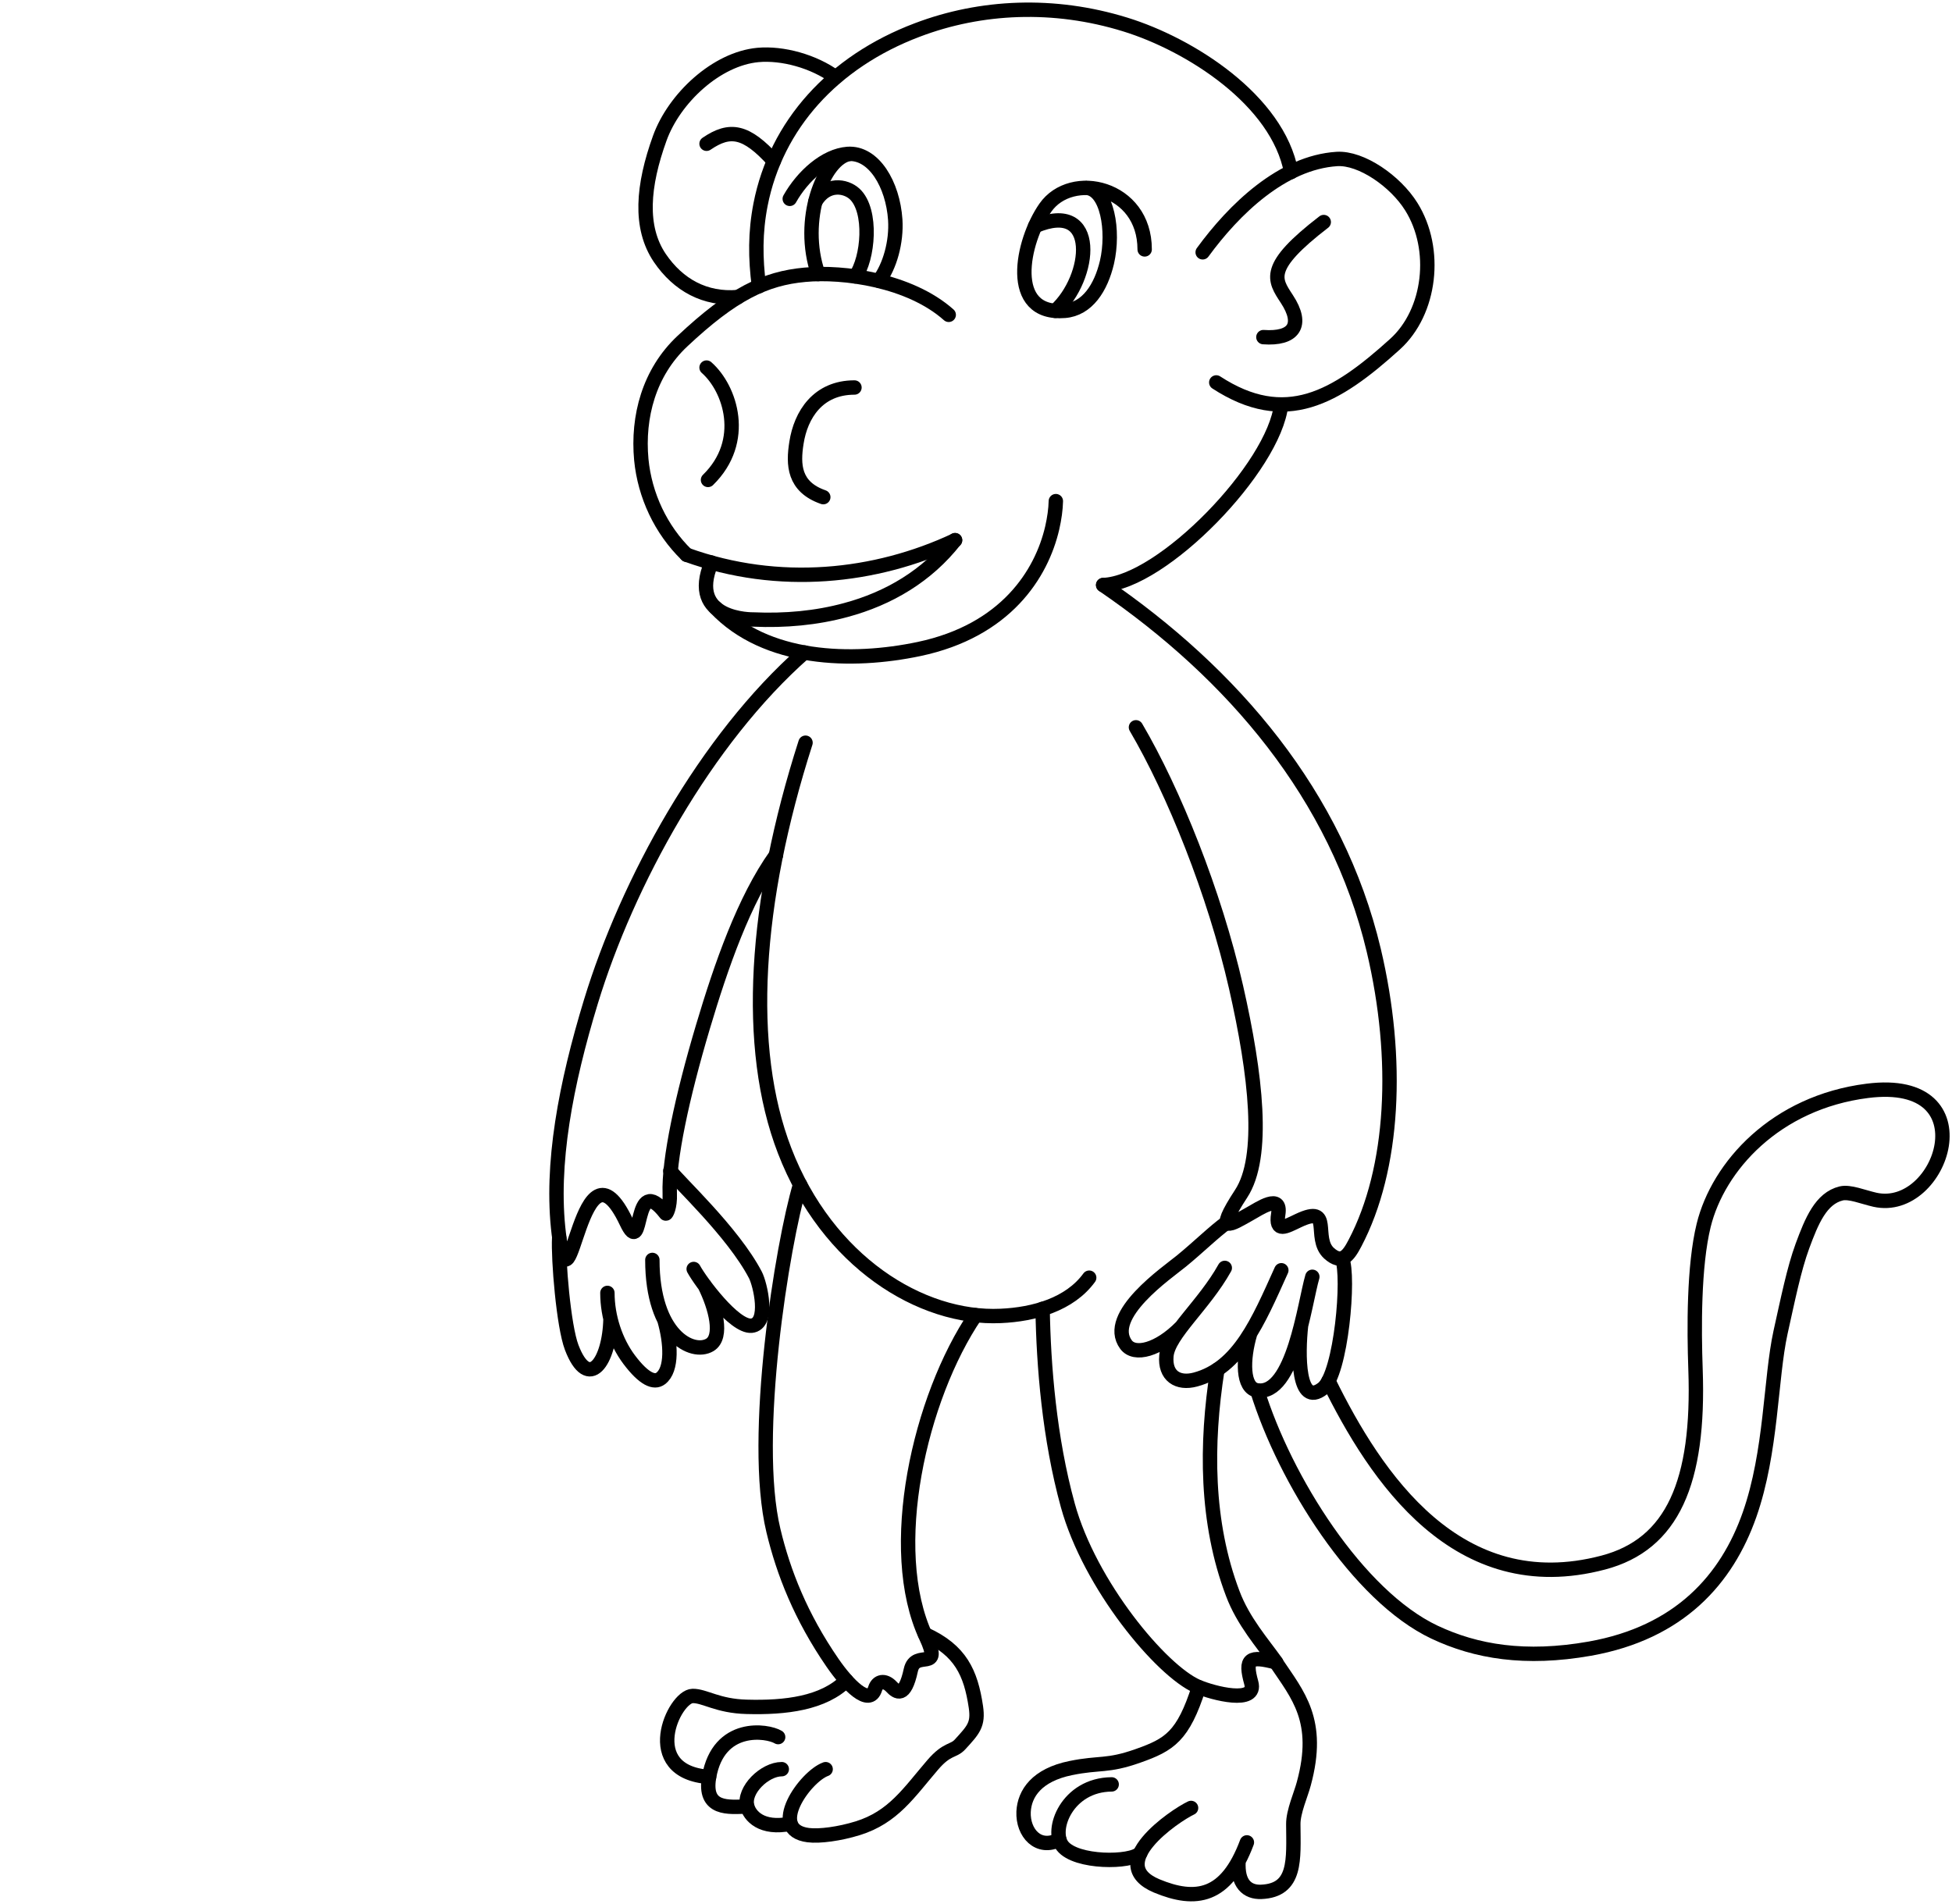
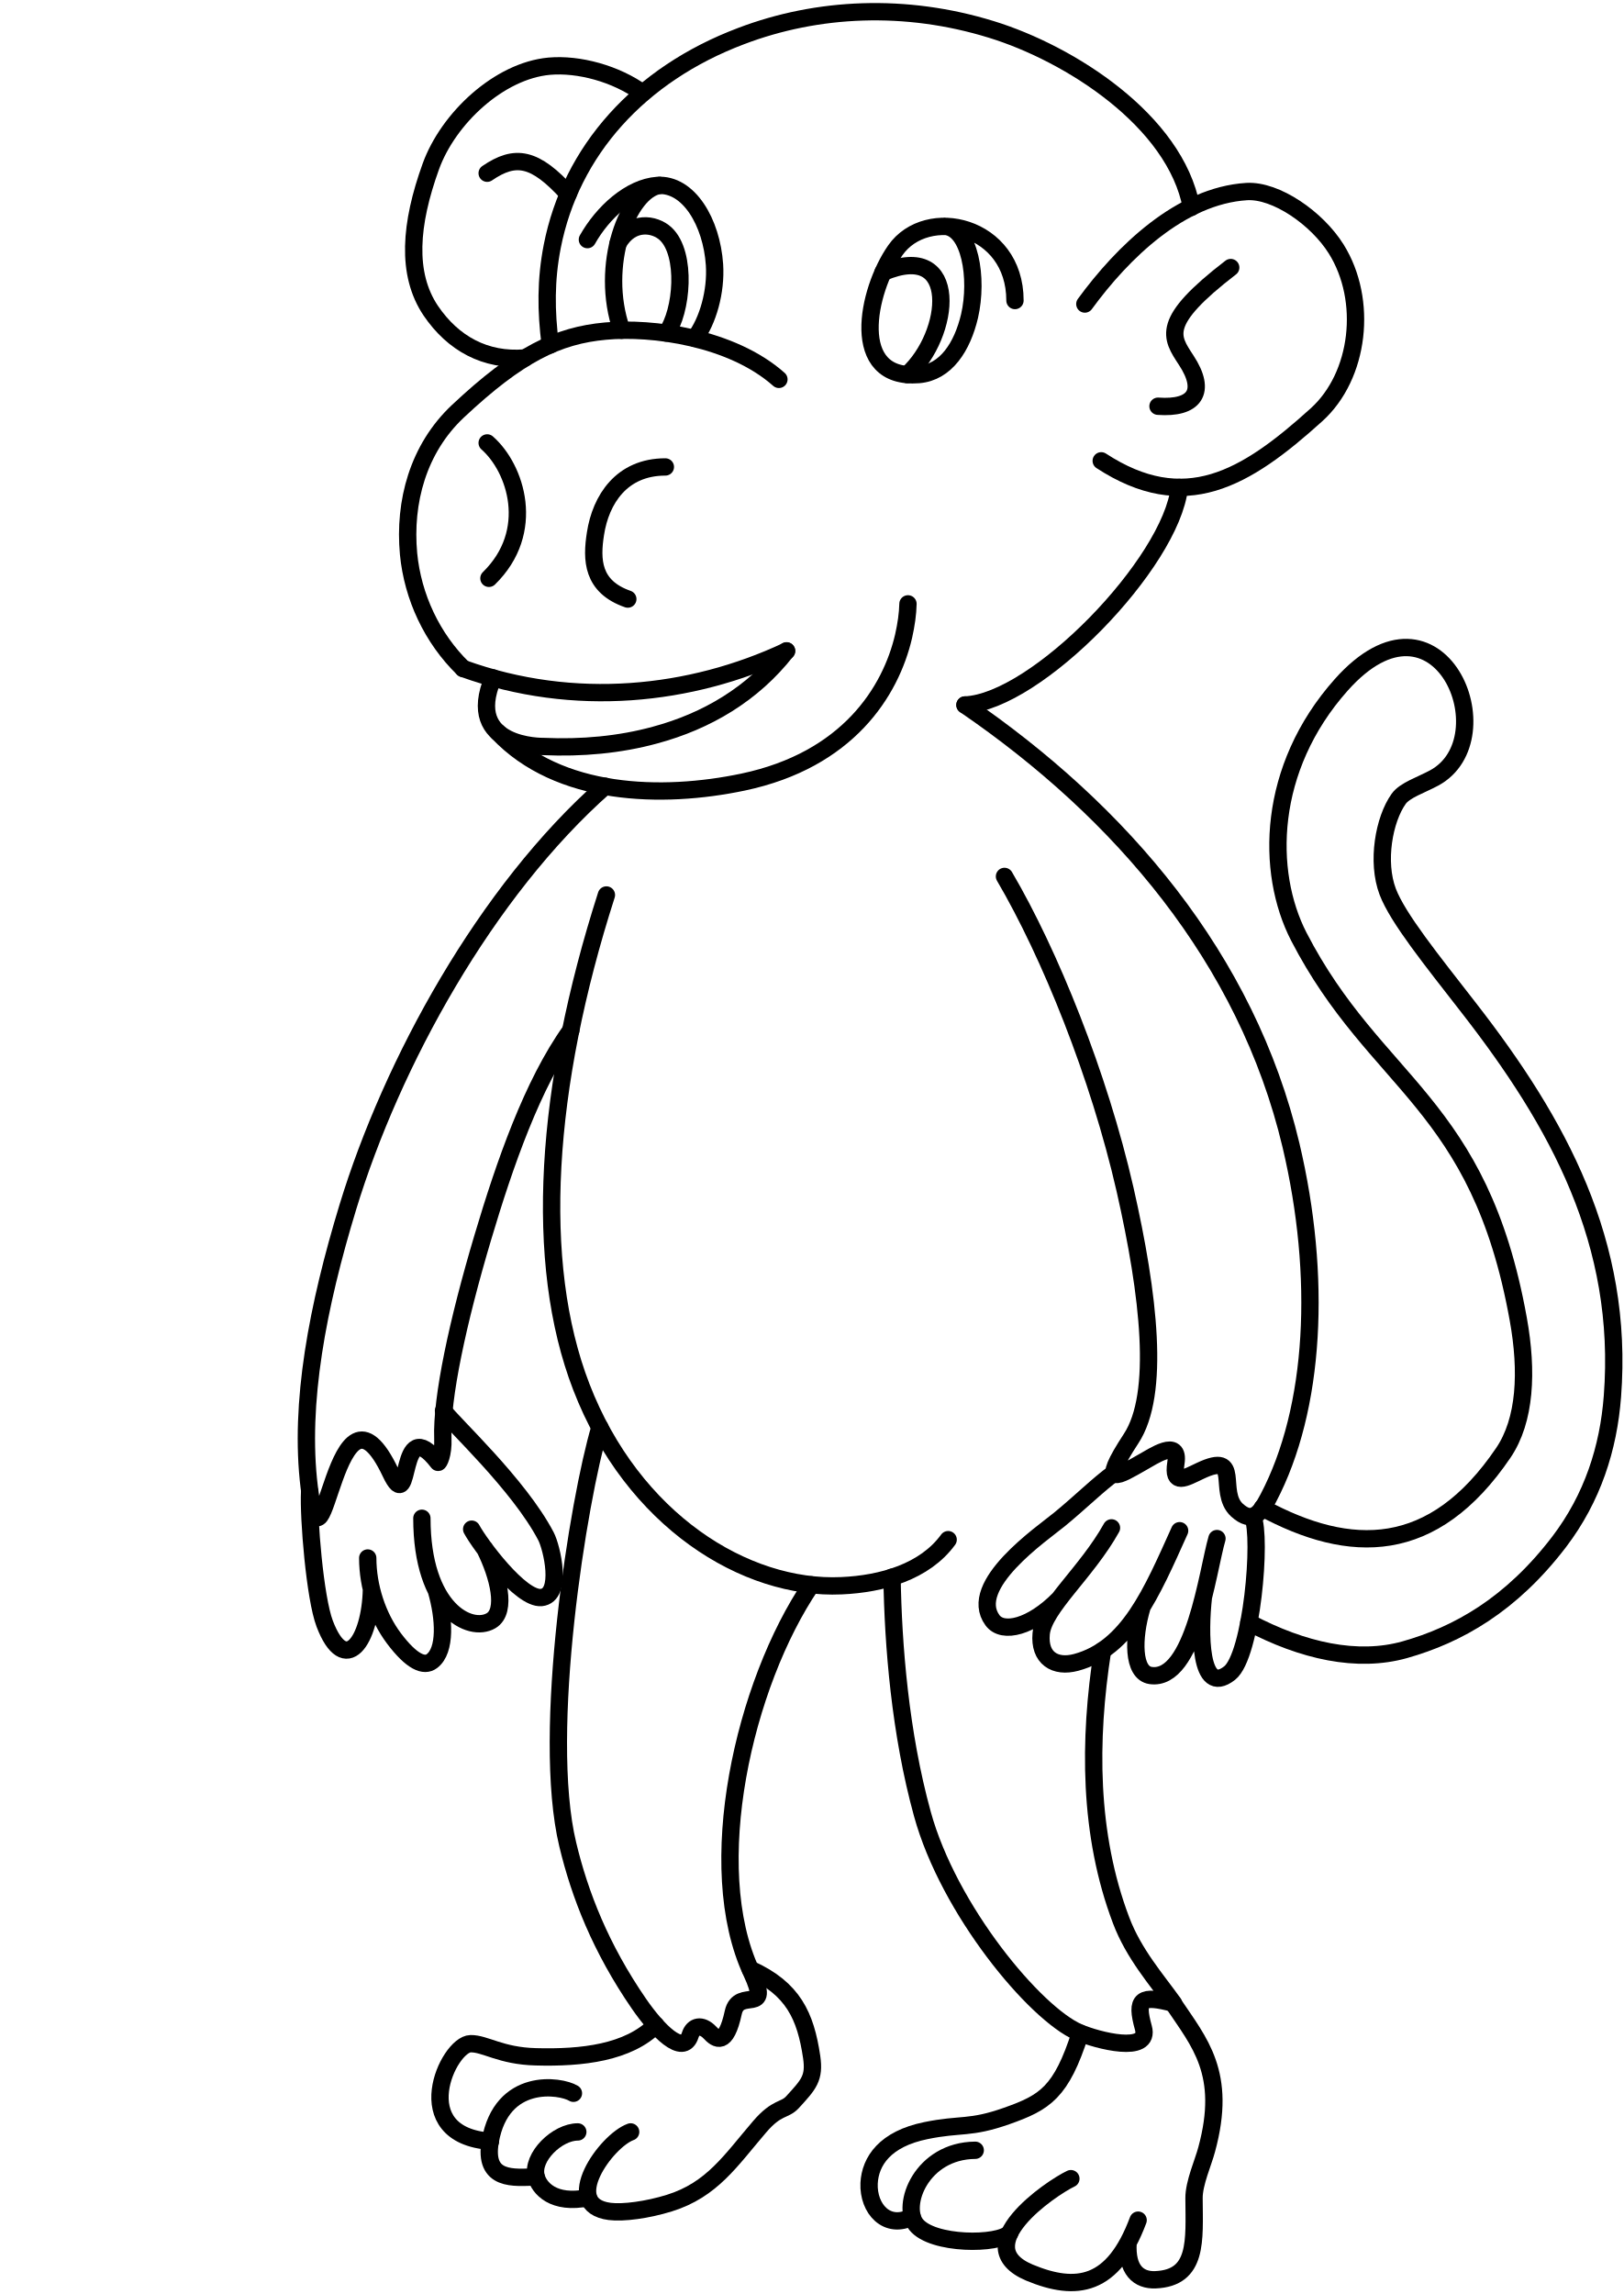
- <svg xmlns="http://www.w3.org/2000/svg" xml:space="preserve" width="107.685mm" height="105.04mm" version="1.1" style="shape-rendering:geometricPrecision; text-rendering:geometricPrecision; image-rendering:optimizeQuality; fill-rule:evenodd; clip-rule:evenodd" viewBox="0 0 10769 10504">
+ <svg xmlns="http://www.w3.org/2000/svg" xml:space="preserve" width="74.348mm" height="105.04mm" version="1.1" style="shape-rendering:geometricPrecision; text-rendering:geometricPrecision; image-rendering:optimizeQuality; fill-rule:evenodd; clip-rule:evenodd" viewBox="0 0 7435 10504">
  <defs>
    <style type="text/css">
   
    .str0 {stroke:black;stroke-width:79.37;stroke-linecap:round;stroke-linejoin:round}
    .fil0 {fill:none}
   
  </style>
  </defs>
  <g id="Layer_x0020_1">
-     <path class="fil0 str0" d="M4187 1579c-20,-155 -21,-297 9,-451 86,-438 399,-787 865,-963 350,-133 753,-152 1147,-30 357,110 841,417 915,814" />
-     <path class="fil0 str0" d="M6635 1392c173,-237 439,-496 741,-515 134,-8 322,122 410,263 147,235 107,581 -90,759 -328,297 -605,459 -986,211" />
-     <path class="fil0 str0" d="M6086 3228c327,-13 944,-650 982,-996" />
-     <path class="fil0 str0" d="M7303 1225c-325,250 -274,317 -204,424 96,146 37,223 -129,211" />
-     <path class="fil0 str0" d="M3898 793c129,-88 218,-74 371,95" />
-     <path class="fil0 str0" d="M4610 426c-122,-89 -293,-135 -428,-123 -229,21 -462,238 -542,459 -95,263 -114,492 0,661 102,150 250,231 431,216" />
-     <path class="fil0 str0" d="M4357 1097c70,-124 195,-239 320,-248 144,-10 249,169 262,363 8,123 -30,257 -90,337" />
-     <path class="fil0 str0" d="M4687 849c-144,22 -277,366 -173,663" />
-     <path class="fil0 str0" d="M5992 1036c117,6 155,238 115,411 -33,140 -108,258 -233,268 -321,26 -237,-383 -107,-569 144,-206 548,-117 548,230" />
-     <path class="fil0 str0" d="M5711 1247c354,-150 313,285 111,468" />
-     <path class="fil0 str0" d="M4498 1113c62,-106 167,-89 217,-43 99,92 75,359 4,455" />
-     <path class="fil0 str0" d="M3898 2028c132,116 227,406 8,620" />
-     <path class="fil0 str0" d="M4714 2138c-201,0 -296,150 -320,305 -19,120 -16,243 148,300" />
-     <path class="fil0 str0" d="M3788 3061c510,184 1043,125 1481,-80" />
-     <path class="fil0 str0" d="M4438 3600c-547,482 -977,1268 -1178,1927 -138,453 -224,898 -177,1282 64,517 119,-602 373,-65 100,212 30,-291 217,-48 3,4 25,-35 22,-109 -7,-185 68,-535 183,-921 100,-336 227,-702 403,-948" />
-     <path class="fil0 str0" d="M4444 4098c-282,879 -335,1682 -115,2252 236,612 752,931 1191,911 186,-8 382,-64 489,-211" />
-     <path class="fil0 str0" d="M6086 3228c713,488 1290,1160 1493,2016 142,600 112,1205 -104,1616 -38,73 -74,117 -143,55 -93,-85 25,-272 -169,-180 -68,32 -128,70 -111,-36 18,-116 -105,-30 -156,-2 -104,59 -200,121 -49,-110 134,-204 82,-657 -28,-1141 -119,-521 -344,-1079 -552,-1433" />
-     <path class="fil0 str0" d="M4414 6537c-97,325 -271,1394 -147,1909 55,230 151,475 326,729 82,119 203,246 235,143 13,-41 52,-51 90,-11 28,30 73,66 107,-92 26,-118 178,18 84,-183 -226,-483 -36,-1320 273,-1775" />
-     <path class="fil0 str0" d="M5752 7222c5,312 37,714 139,1084 121,440 515,913 715,1000 86,37 331,101 297,-21 -37,-133 -11,-151 138,-112 -77,-108 -182,-226 -240,-380 -149,-393 -149,-825 -85,-1235" />
-     <path class="fil0 str0" d="M4669 9273c-126,126 -336,151 -550,145 -160,-4 -231,-61 -298,-60 -103,2 -296,419 91,447" />
-     <path class="fil0 str0" d="M4293 9585c-59,-36 -329,-77 -381,220 -32,185 110,166 210,163" />
-     <path class="fil0 str0" d="M4313 9762c-94,0 -213,115 -191,203 13,54 79,131 239,98" />
-     <path class="fil0 str0" d="M4555 9762c-112,40 -324,335 -96,364 62,8 173,-7 273,-38 196,-61 281,-195 414,-350 80,-93 113,-72 150,-112 75,-82 102,-110 88,-207 -28,-189 -85,-313 -281,-402" />
-     <path class="fil0 str0" d="M6614 9310c-87,271 -161,317 -337,379 -170,60 -209,34 -370,67 -187,38 -255,140 -260,241 -5,117 82,214 197,154" />
-     <path class="fil0 str0" d="M6133 9846c-246,2 -341,252 -271,340 75,95 379,94 429,39" />
-     <path class="fil0 str0" d="M6571 9976c-93,44 -479,308 -190,430 216,90 384,65 498,-240m-46 103c-8,125 48,173 125,170 196,-8 178,-180 177,-373 -1,-69 43,-166 58,-224 95,-349 -34,-490 -153,-668" />
-     <path class="fil0 str0" d="M3085 6830c-6,119 24,487 69,605 93,244 209,80 214,-158m-17 -143c0,131 45,268 120,368 82,109 139,131 174,104 65,-49 57,-196 20,-324m-66 -330c0,418 221,526 317,469 74,-44 33,-206 -29,-330m-60 -89c37,69 224,322 319,313 100,-10 48,-230 21,-281 -124,-237 -429,-517 -469,-574" />
-     <path class="fil0 str0" d="M6769 6745c-70,50 -158,137 -251,213 -78,64 -424,300 -306,461 47,64 179,31 305,-97m240 -326c-114,205 -311,366 -322,485 -10,111 63,157 160,131 239,-64 346,-319 474,-603m-172 349c-43,145 -43,302 39,314 199,29 261,-480 304,-627m-62 267c-18,161 -19,458 120,349 102,-81 148,-624 106,-716" />
-     <path class="fil0 str0" d="M7329 7620c261,532 713,1214 1516,1002 383,-101 531,-444 509,-1065 -8,-225 -10,-572 45,-796 80,-325 396,-678 903,-742 668,-85 412,683 42,601 -66,-15 -139,-46 -186,-35 -112,27 -163,152 -214,290 -47,128 -80,293 -121,477 -56,256 -49,659 -171,1006 -125,356 -386,651 -881,739 -357,63 -628,17 -857,-91 -423,-200 -825,-840 -978,-1334" />
-     <path class="fil0 str0" d="M5234 1737c-216,-192 -581,-241 -794,-221 -219,20 -398,106 -676,367 -183,172 -248,416 -226,653 19,197 108,387 250,525" />
-     <path class="fil0 str0" d="M3947 3353c278,294 752,306 1123,228 479,-101 676,-414 735,-668 12,-53 19,-103 20,-148" />
-     <path class="fil0 str0" d="M3925 3104c-136,321 230,314 230,314 176,8 350,-8 511,-52 238,-64 449,-189 603,-386" />
+     <g id="_747232336">
+       <path class="fil0 str0" d="M2520 1579c-20,-155 -21,-297 9,-451 86,-438 399,-787 865,-963 350,-133 753,-152 1147,-30 357,110 841,417 915,814" />
+       <path class="fil0 str0" d="M4968 1392c173,-237 439,-496 741,-515 134,-8 322,122 410,263 147,235 107,581 -90,759 -328,297 -605,459 -986,211" />
+       <path class="fil0 str0" d="M4419 3228c327,-13 944,-650 982,-996" />
+       <path class="fil0 str0" d="M5636 1225c-325,250 -274,317 -204,424 96,146 37,223 -129,211" />
+       <path class="fil0 str0" d="M2231 793c129,-88 218,-74 371,95" />
+       <path class="fil0 str0" d="M2943 426c-122,-89 -293,-135 -428,-123 -229,21 -462,238 -542,459 -95,263 -114,492 0,661 102,150 250,231 431,216" />
+       <path class="fil0 str0" d="M2690 1097c70,-124 195,-239 320,-248 144,-10 249,169 262,363 8,123 -30,257 -90,337" />
+       <path class="fil0 str0" d="M3020 849c-144,22 -277,366 -173,663" />
+       <path class="fil0 str0" d="M4325 1036c117,6 155,238 115,411 -33,140 -108,258 -233,268 -321,26 -237,-383 -107,-569 144,-206 548,-117 548,230" />
+       <path class="fil0 str0" d="M4044 1247c354,-150 313,285 111,468" />
+       <path class="fil0 str0" d="M2831 1113c62,-106 167,-89 217,-43 99,92 75,359 4,455" />
+       <path class="fil0 str0" d="M2231 2028c132,116 227,406 8,620" />
+       <path class="fil0 str0" d="M3047 2138c-201,0 -296,150 -320,305 -19,120 -16,243 148,300" />
+       <path class="fil0 str0" d="M2121 3061c510,184 1043,125 1481,-80" />
+       <path class="fil0 str0" d="M2771 3600c-547,482 -977,1268 -1178,1927 -138,453 -224,898 -177,1282 64,517 119,-602 373,-65 100,212 30,-291 217,-48 3,4 25,-35 22,-109 -7,-185 68,-535 183,-921 100,-336 227,-702 403,-948" />
+       <path class="fil0 str0" d="M2777 4098c-282,879 -335,1682 -115,2252 236,612 752,931 1191,911 186,-8 382,-64 489,-211" />
+       <path class="fil0 str0" d="M4419 3228c713,488 1290,1160 1493,2016 142,600 112,1205 -104,1616 -38,73 -74,117 -143,55 -93,-85 25,-272 -169,-180 -68,32 -128,70 -111,-36 18,-116 -105,-30 -156,-2 -104,59 -200,121 -49,-110 134,-204 82,-657 -28,-1141 -119,-521 -344,-1079 -552,-1433" />
+       <path class="fil0 str0" d="M2747 6537c-97,325 -271,1394 -147,1909 55,230 151,475 326,729 82,119 203,246 235,143 13,-41 52,-51 90,-11 28,30 73,66 107,-92 26,-118 178,18 84,-183 -226,-483 -36,-1320 273,-1775" />
+       <path class="fil0 str0" d="M4085 7222c5,312 37,714 139,1084 121,440 515,913 715,1000 86,37 331,101 297,-21 -37,-133 -11,-151 138,-112 -77,-108 -182,-226 -240,-380 -149,-393 -149,-825 -85,-1235" />
+       <path class="fil0 str0" d="M3003 9273c-126,126 -336,151 -550,145 -160,-4 -231,-61 -298,-60 -103,2 -296,419 91,447" />
+       <path class="fil0 str0" d="M2626 9585c-59,-36 -329,-77 -381,220 -32,185 110,166 210,163" />
+       <path class="fil0 str0" d="M2646 9762c-94,0 -213,115 -191,203 13,54 79,131 239,98" />
+       <path class="fil0 str0" d="M2888 9762c-112,40 -324,335 -96,364 62,8 173,-7 273,-38 196,-61 281,-195 414,-350 80,-93 113,-72 150,-112 75,-82 102,-110 88,-207 -28,-189 -85,-313 -281,-402" />
+       <path class="fil0 str0" d="M4947 9310c-87,271 -161,317 -337,379 -170,60 -209,34 -370,67 -187,38 -255,140 -260,241 -5,117 82,214 197,154" />
+       <path class="fil0 str0" d="M4466 9846c-246,2 -341,252 -271,340 75,95 379,94 429,39" />
+       <path class="fil0 str0" d="M4904 9976c-93,44 -479,308 -190,430 216,90 384,65 498,-240m-46 103c-8,125 48,173 125,170 196,-8 178,-180 177,-373 -1,-69 43,-166 58,-224 95,-349 -34,-490 -153,-668" />
+       <path class="fil0 str0" d="M1418 6830c-6,119 24,487 69,605 93,244 209,80 214,-158m-17 -143c0,131 45,268 120,368 82,109 139,131 174,104 65,-49 57,-196 20,-324m-66 -330c0,418 221,526 317,469 74,-44 33,-206 -29,-330m-60 -89c37,69 224,322 319,313 100,-10 48,-230 21,-281 -124,-237 -429,-517 -469,-574" />
+       <path class="fil0 str0" d="M5102 6745c-70,50 -158,137 -251,213 -78,64 -424,300 -306,461 47,64 179,31 305,-97m240 -326c-114,205 -311,366 -322,485 -10,111 63,157 160,131 239,-64 346,-319 474,-603m-172 349c-43,145 -43,302 39,314 199,29 261,-480 304,-627m-62 267c-18,161 -19,458 120,349 102,-81 148,-624 106,-716" />
+       <path class="fil0 str0" d="M3567 1737c-216,-192 -581,-241 -794,-221 -219,20 -398,106 -676,367 -183,172 -248,416 -226,653 19,197 108,387 250,525" />
+       <path class="fil0 str0" d="M2280 3353c278,294 752,306 1123,228 479,-101 676,-414 735,-668 12,-53 19,-103 20,-148" />
+       <path class="fil0 str0" d="M2258 3104c-136,321 230,314 230,314 176,8 350,-8 511,-52 238,-64 449,-189 603,-386" />
+       <path class="fil0 str0" d="M5781 6904c403,218 782,222 1103,-251 102,-150 112,-373 69,-612 -179,-997 -652,-1069 -1005,-1752 -153,-297 -146,-771 194,-1153 448,-503 759,245 426,426 -59,32 -135,56 -163,96 -67,94 -102,288 -50,425 46,121 202,314 369,529 413,530 714,1079 660,1782 -18,237 -91,465 -244,666 -220,288 -463,425 -707,494 -217,61 -466,6 -714,-125" />
+     </g>
  </g>
</svg>
